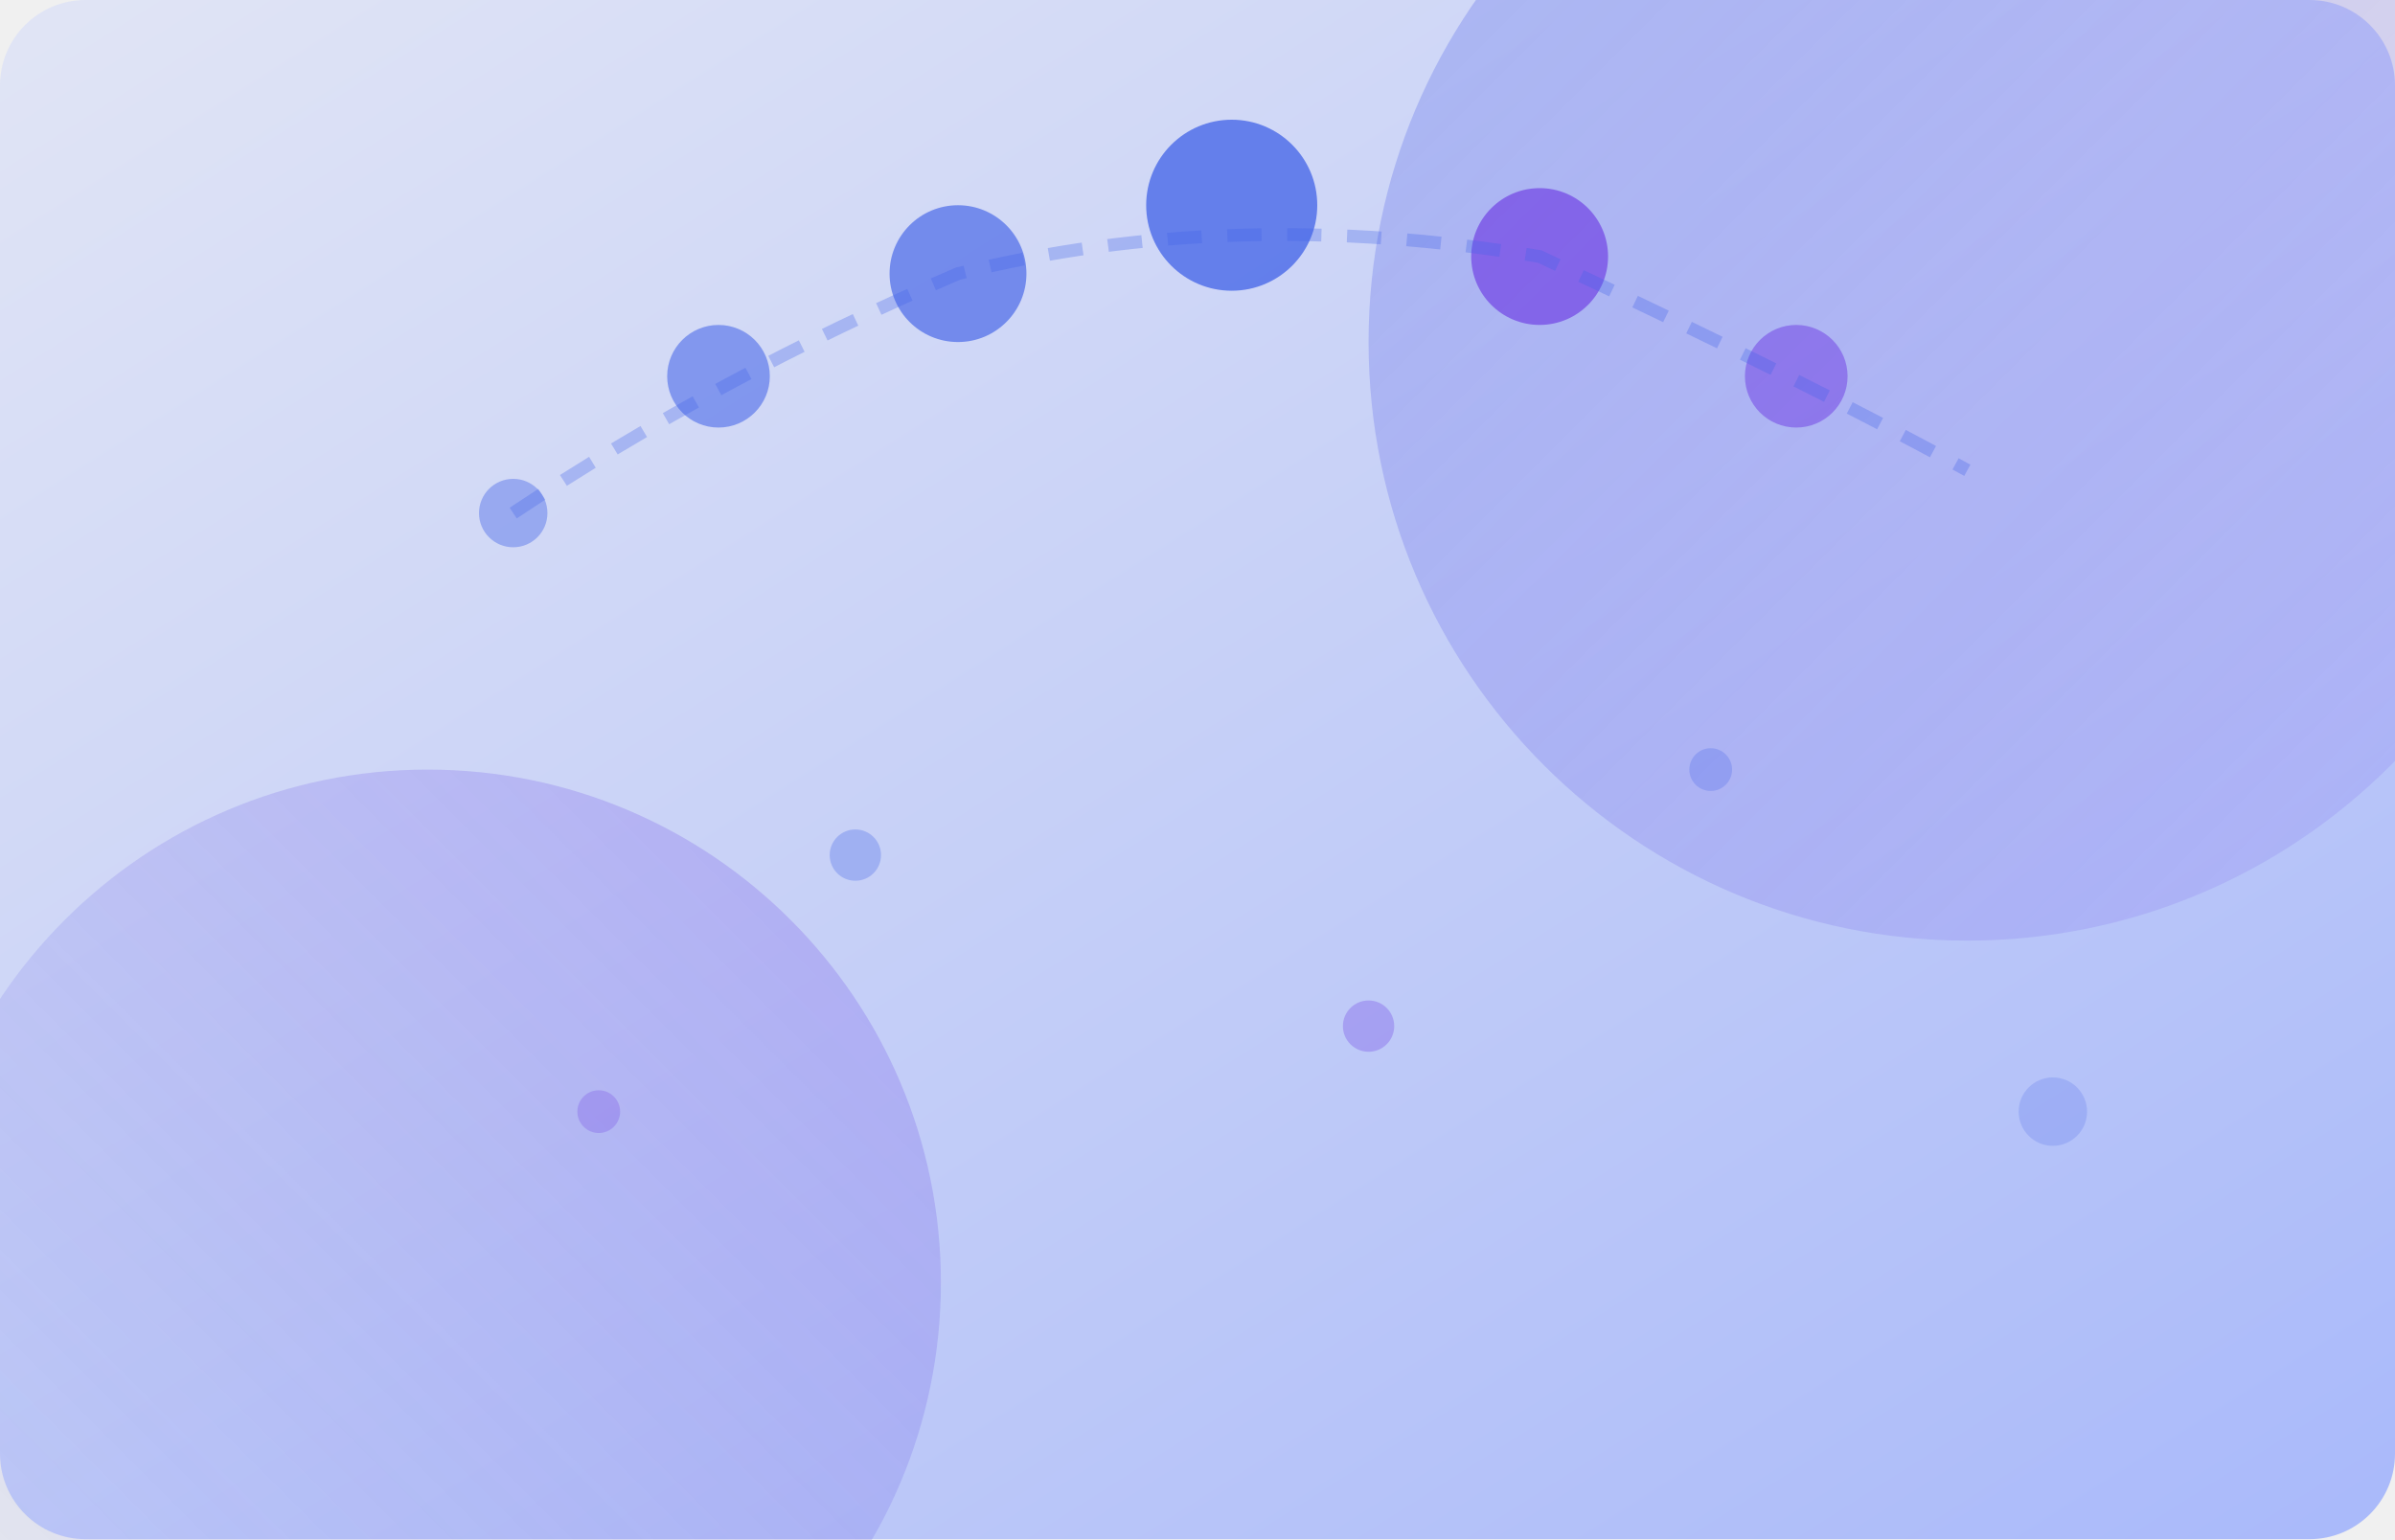
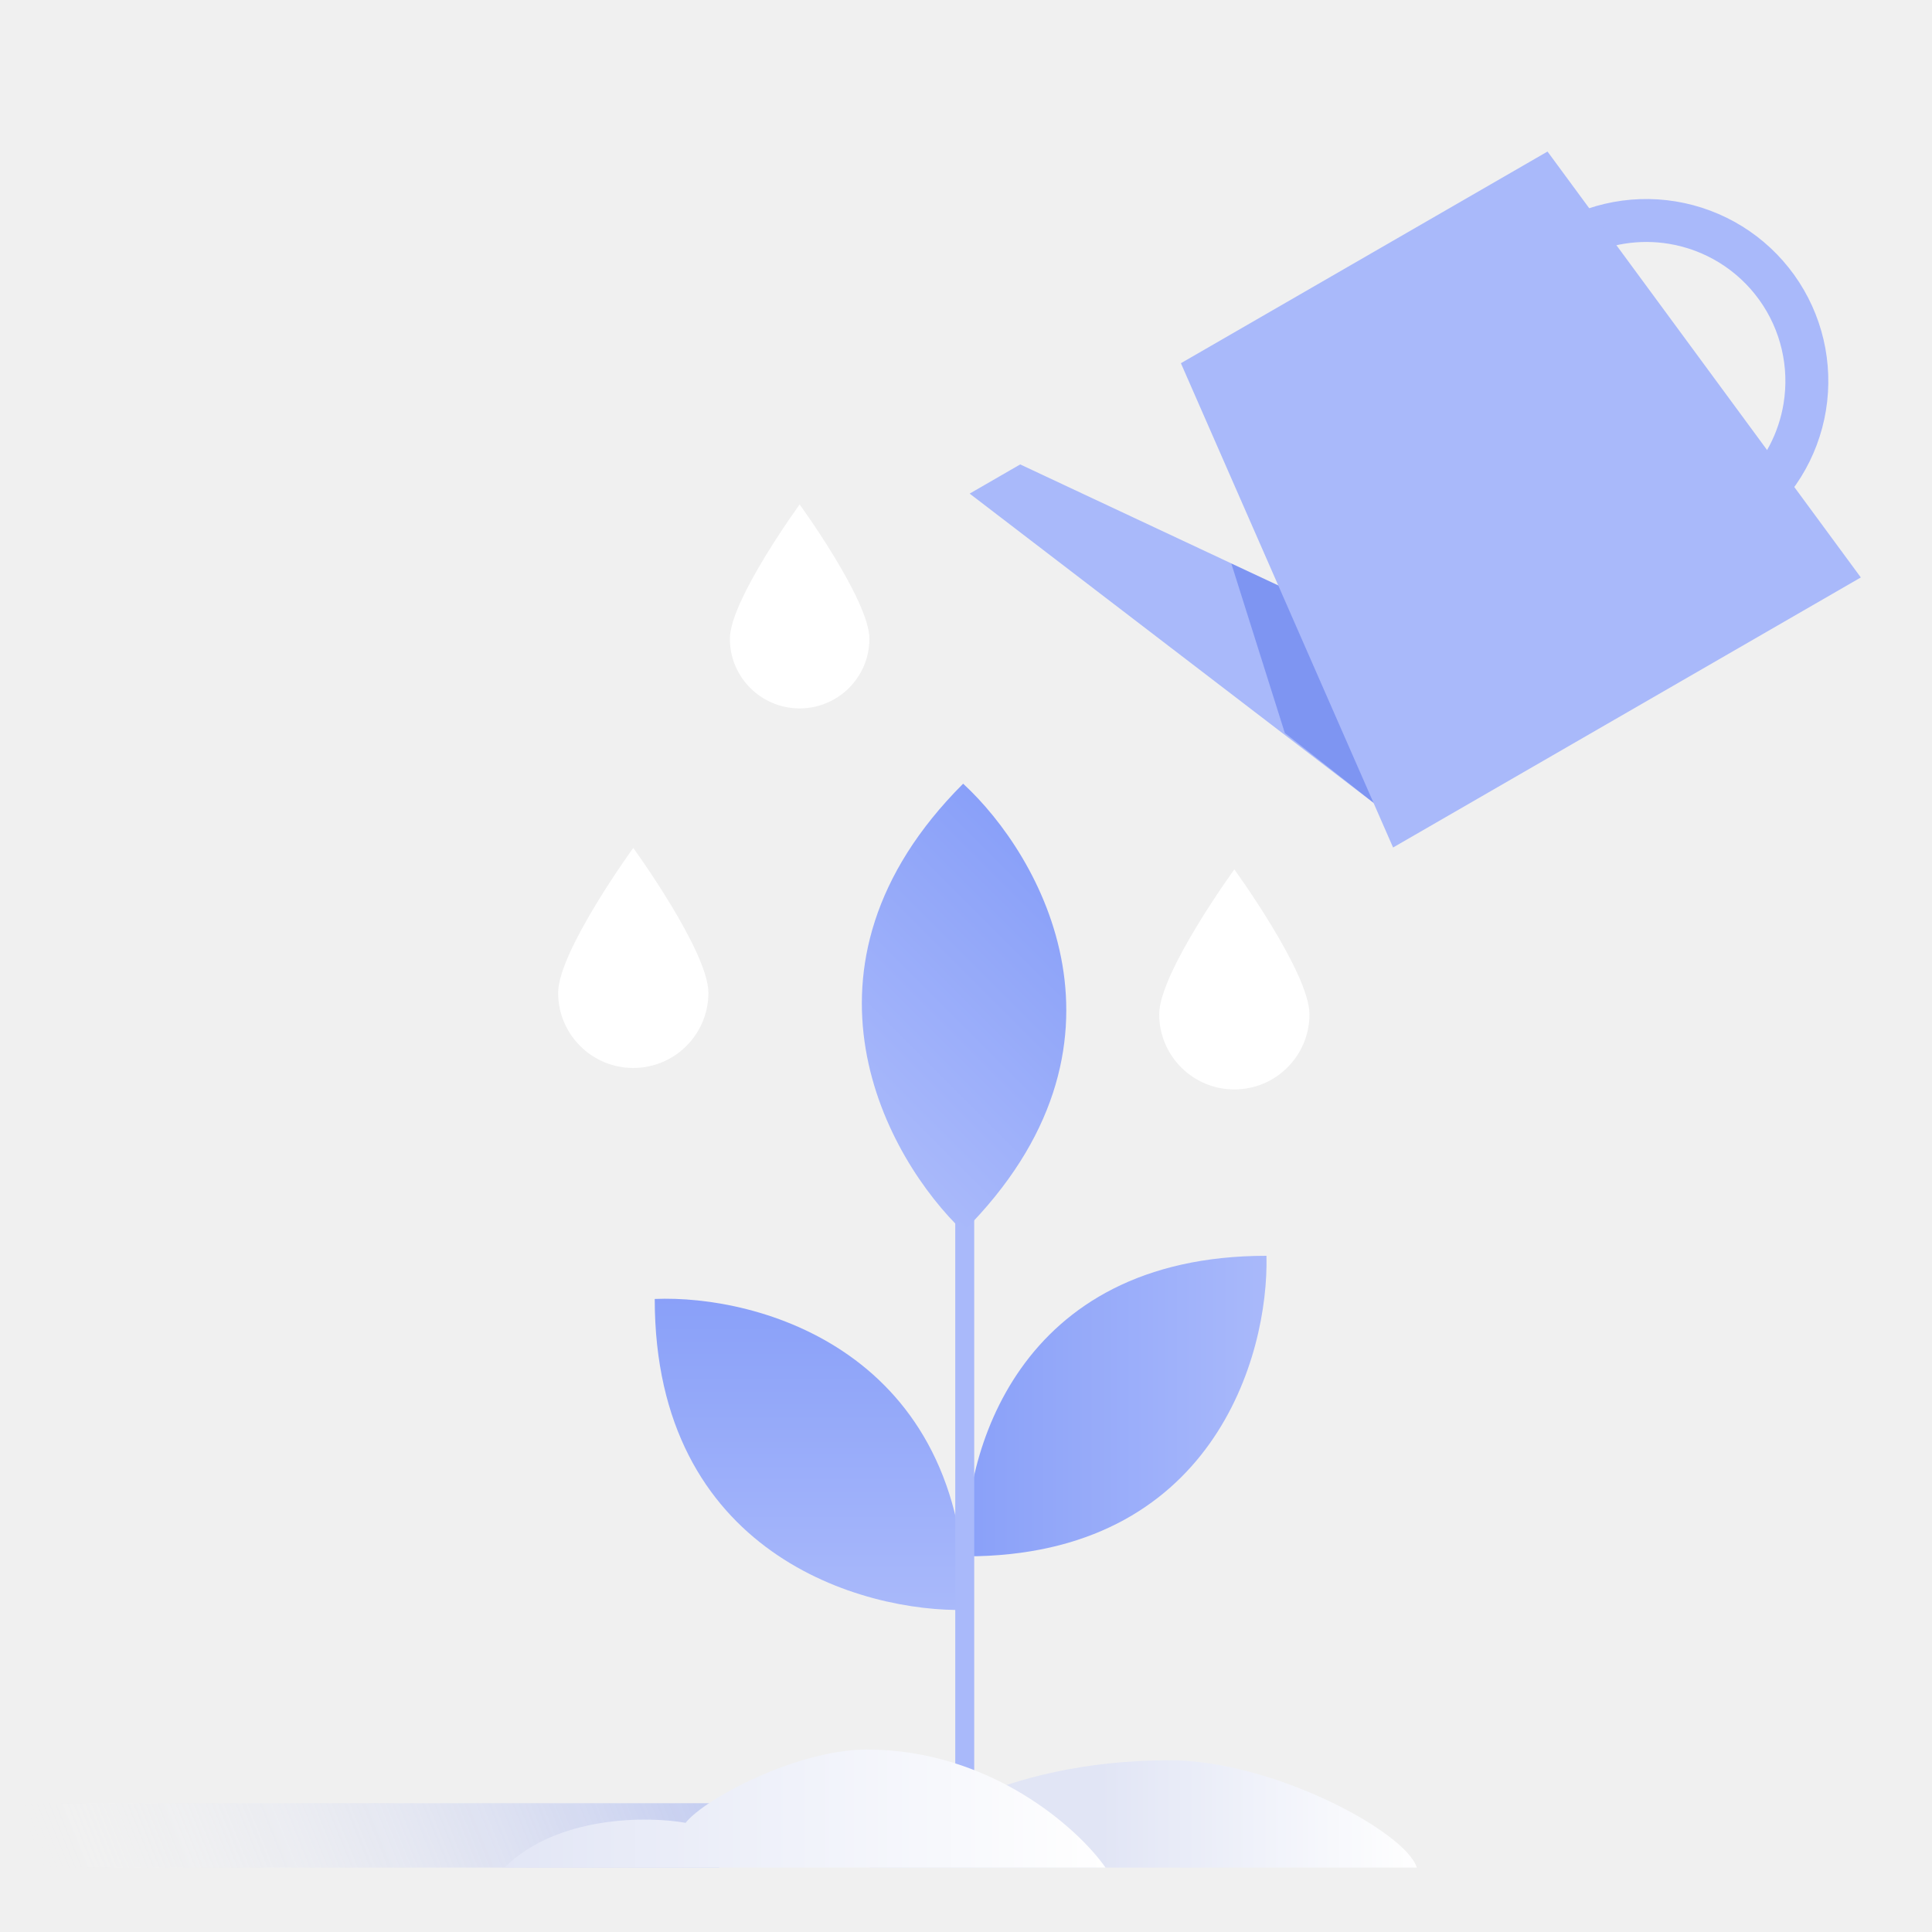
- <svg xmlns="http://www.w3.org/2000/svg" width="280" height="180" viewBox="0 0 280 180">
+ <svg xmlns="http://www.w3.org/2000/svg" width="180" height="180" viewBox="0 0 180 180" fill="none">
+   <style>
+   @keyframes drop-fall {
+     0%   { transform: translateY(-4px); opacity: 0; }
+     20%  { opacity: 0.7; }
+     80%  { opacity: 0.7; }
+     100% { transform: translateY(4px); opacity: 0; }
+   }
+   #drop1 { animation: drop-fall 3s ease-in-out infinite; animation-delay: 0s; }
+   #drop2 { animation: drop-fall 3s ease-in-out infinite; animation-delay: 1s; }
+   #drop3 { animation: drop-fall 3s ease-in-out infinite; animation-delay: 2s; }
+ </style>
+   <path d="M61 121.021C70.667 120.619 90 125.85 90 149.992C80.333 150.234 61 144.778 61 121.021Z" fill="url(#paint0_linear_251_2865)" />
+   <path d="M90.02 145C89.632 135.667 94.682 117 117.993 117C118.226 126.333 112.958 145 90.02 145Z" fill="url(#paint1_linear_251_2865)" />
+   <path d="M89.883 105.252L89.882 165.252" stroke="#A9B9FA" stroke-width="1.766" />
+   <path d="M89.733 73.015C96.981 79.684 107.132 97.365 89.754 114.744C82.622 107.959 72.633 90.115 89.733 73.015Z" fill="url(#paint2_linear_251_2865)" />
+   <path id="drop1" d="M81 59.512C81 63.095 78.09 66 74.5 66C70.91 66 68 63.095 68 59.512C68 55.929 74.5 47 74.5 47C74.5 47 81 55.929 81 59.512Z" fill="white" />
+   <path id="drop2" d="M122 94.5C122 98.366 118.866 101.5 115 101.5C111.134 101.5 108 98.366 108 94.5C108 90.634 115 81 115 81C115 81 122 90.634 122 94.5Z" fill="white" />
+   <path id="drop3" d="M66 92.5C66 96.366 62.866 99.5 59 99.5C55.134 99.5 52 96.366 52 92.5C52 88.634 59 79 59 79C59 79 66 88.634 66 92.5Z" fill="white" />
+   <path d="M132 174H99.023H81C83.684 170.667 93.041 164 108.992 164C118.579 164 130.977 170.667 132 174Z" fill="url(#paint3_linear_251_2865)" />
+   <path d="M95.075 43.832L119.429 55.252L127.145 73.542L91.239 46.047L95.075 43.832Z" fill="#A9B9FA" stroke="#A9B9FA" />
+   <path d="M143.486 21.729C147.139 19.105 151.685 18.039 156.123 18.766C160.562 19.493 164.531 21.953 167.155 25.606C169.78 29.259 170.845 33.805 170.118 38.244C169.391 42.682 166.931 46.651 163.278 49.276L161.654 50.443L160.487 48.818L143.028 24.52L141.862 22.896L143.486 21.729ZM155.007 34.336L162.477 44.735C164.421 42.82 165.725 40.325 166.171 37.597C166.727 34.206 165.912 30.731 163.906 27.94C161.901 25.149 158.869 23.269 155.477 22.713C152.75 22.267 149.971 22.707 147.535 23.938L155.007 34.336Z" fill="#A9B9FA" />
+   <path d="M114.72 52.508L119.815 54.882L128.34 75.086L119.706 68.293L114.72 52.508Z" fill="#4061E7" fill-opacity="0.4" />
+   <path d="M144.041 14.776L172.635 53.646L130.024 78.247L110.659 34.049L144.041 14.776Z" fill="#A9B9FA" stroke="#A9B9FA" />
+   <rect x="1.5" y="169.5" width="64" height="3" stroke="url(#paint4_linear_251_2865)" stroke-width="3" />
+   <path d="M80.753 163C92.26 163 100.443 170.333 103 174H47C51.91 169.145 60.297 169.195 63.877 169.828C65.667 167.552 74.31 163 80.753 163Z" fill="url(#paint5_linear_251_2865)" />
  <defs>
-     <linearGradient id="bg" x1="0" y1="0" x2="1" y2="1">
-       <stop offset="0%" stop-color="#E1E5F5" />
-       <stop offset="100%" stop-color="#A9B9FA" />
+     <linearGradient id="paint0_linear_251_2865" x1="78.513" y1="150.125" x2="78.513" y2="119.715" gradientUnits="userSpaceOnUse">
+       <stop stop-color="#A9B9FA" />
+       <stop offset="1" stop-color="#889FF9" />
    </linearGradient>
-     <linearGradient id="orb1" x1="0" y1="0" x2="1" y2="1">
-       <stop offset="0%" stop-color="#4061E7" stop-opacity="0.3" />
-       <stop offset="100%" stop-color="#6D3BE3" stop-opacity="0.1" />
+     <linearGradient id="paint1_linear_251_2865" x1="118.121" y1="128.091" x2="88.759" y2="128.091" gradientUnits="userSpaceOnUse">
+       <stop stop-color="#A9B9FA" />
+       <stop offset="1" stop-color="#889FF9" />
    </linearGradient>
-     <linearGradient id="orb2" x1="1" y1="0" x2="0" y2="1">
-       <stop offset="0%" stop-color="#6D3BE3" stop-opacity="0.25" />
-       <stop offset="100%" stop-color="#4061E7" stop-opacity="0.05" />
+     <linearGradient id="paint2_linear_251_2865" x1="81.39" y1="106.571" x2="103.279" y2="84.681" gradientUnits="userSpaceOnUse">
+       <stop stop-color="#A9B9FA" />
+       <stop offset="1" stop-color="#889FF9" />
+     </linearGradient>
+     <linearGradient id="paint3_linear_251_2865" x1="132.22" y1="167.961" x2="102.5" y2="168" gradientUnits="userSpaceOnUse">
+       <stop stop-color="white" />
+       <stop offset="1" stop-color="#E1E5F5" />
+     </linearGradient>
+     <linearGradient id="paint4_linear_251_2865" x1="117.5" y1="173.523" x2="19.249" y2="213.294" gradientUnits="userSpaceOnUse">
+       <stop stop-color="#4061E7" stop-opacity="0.8" />
+       <stop offset="1" stop-color="white" stop-opacity="0" />
+     </linearGradient>
+     <linearGradient id="paint5_linear_251_2865" x1="103.242" y1="167.357" x2="44.518" y2="167.357" gradientUnits="userSpaceOnUse">
+       <stop stop-color="white" />
+       <stop offset="1" stop-color="#E1E5F5" />
    </linearGradient>
  </defs>
-   <rect width="280" height="180" fill="url(#bg)" rx="10" />
-   <circle cx="230" cy="40" r="70" fill="url(#orb1)" />
-   <circle cx="50" cy="150" r="60" fill="url(#orb2)" />
-   <circle cx="60" cy="60" r="4" fill="#4061E7" opacity="0.4" />
-   <circle cx="84" cy="44" r="6" fill="#4061E7" opacity="0.55" />
-   <circle cx="112" cy="32" r="8" fill="#4061E7" opacity="0.65" />
-   <circle cx="144" cy="24" r="10" fill="#4061E7" opacity="0.75" />
-   <circle cx="180" cy="30" r="8" fill="#6D3BE3" opacity="0.65" />
-   <circle cx="210" cy="44" r="6" fill="#6D3BE3" opacity="0.5" />
-   <path d="M60 60 Q84 44 112 32 Q144 24 180 30 Q210 44 230 55" stroke="#4061E7" stroke-width="1.5" fill="none" opacity="0.3" stroke-dasharray="4 3" />
-   <circle cx="100" cy="100" r="3" fill="#4061E7" opacity="0.3" />
-   <circle cx="160" cy="120" r="3" fill="#6D3BE3" opacity="0.3" />
-   <circle cx="200" cy="90" r="2.5" fill="#4061E7" opacity="0.25" />
-   <circle cx="70" cy="130" r="2.5" fill="#6D3BE3" opacity="0.25" />
-   <circle cx="240" cy="130" r="4" fill="#4061E7" opacity="0.2" />
</svg>
